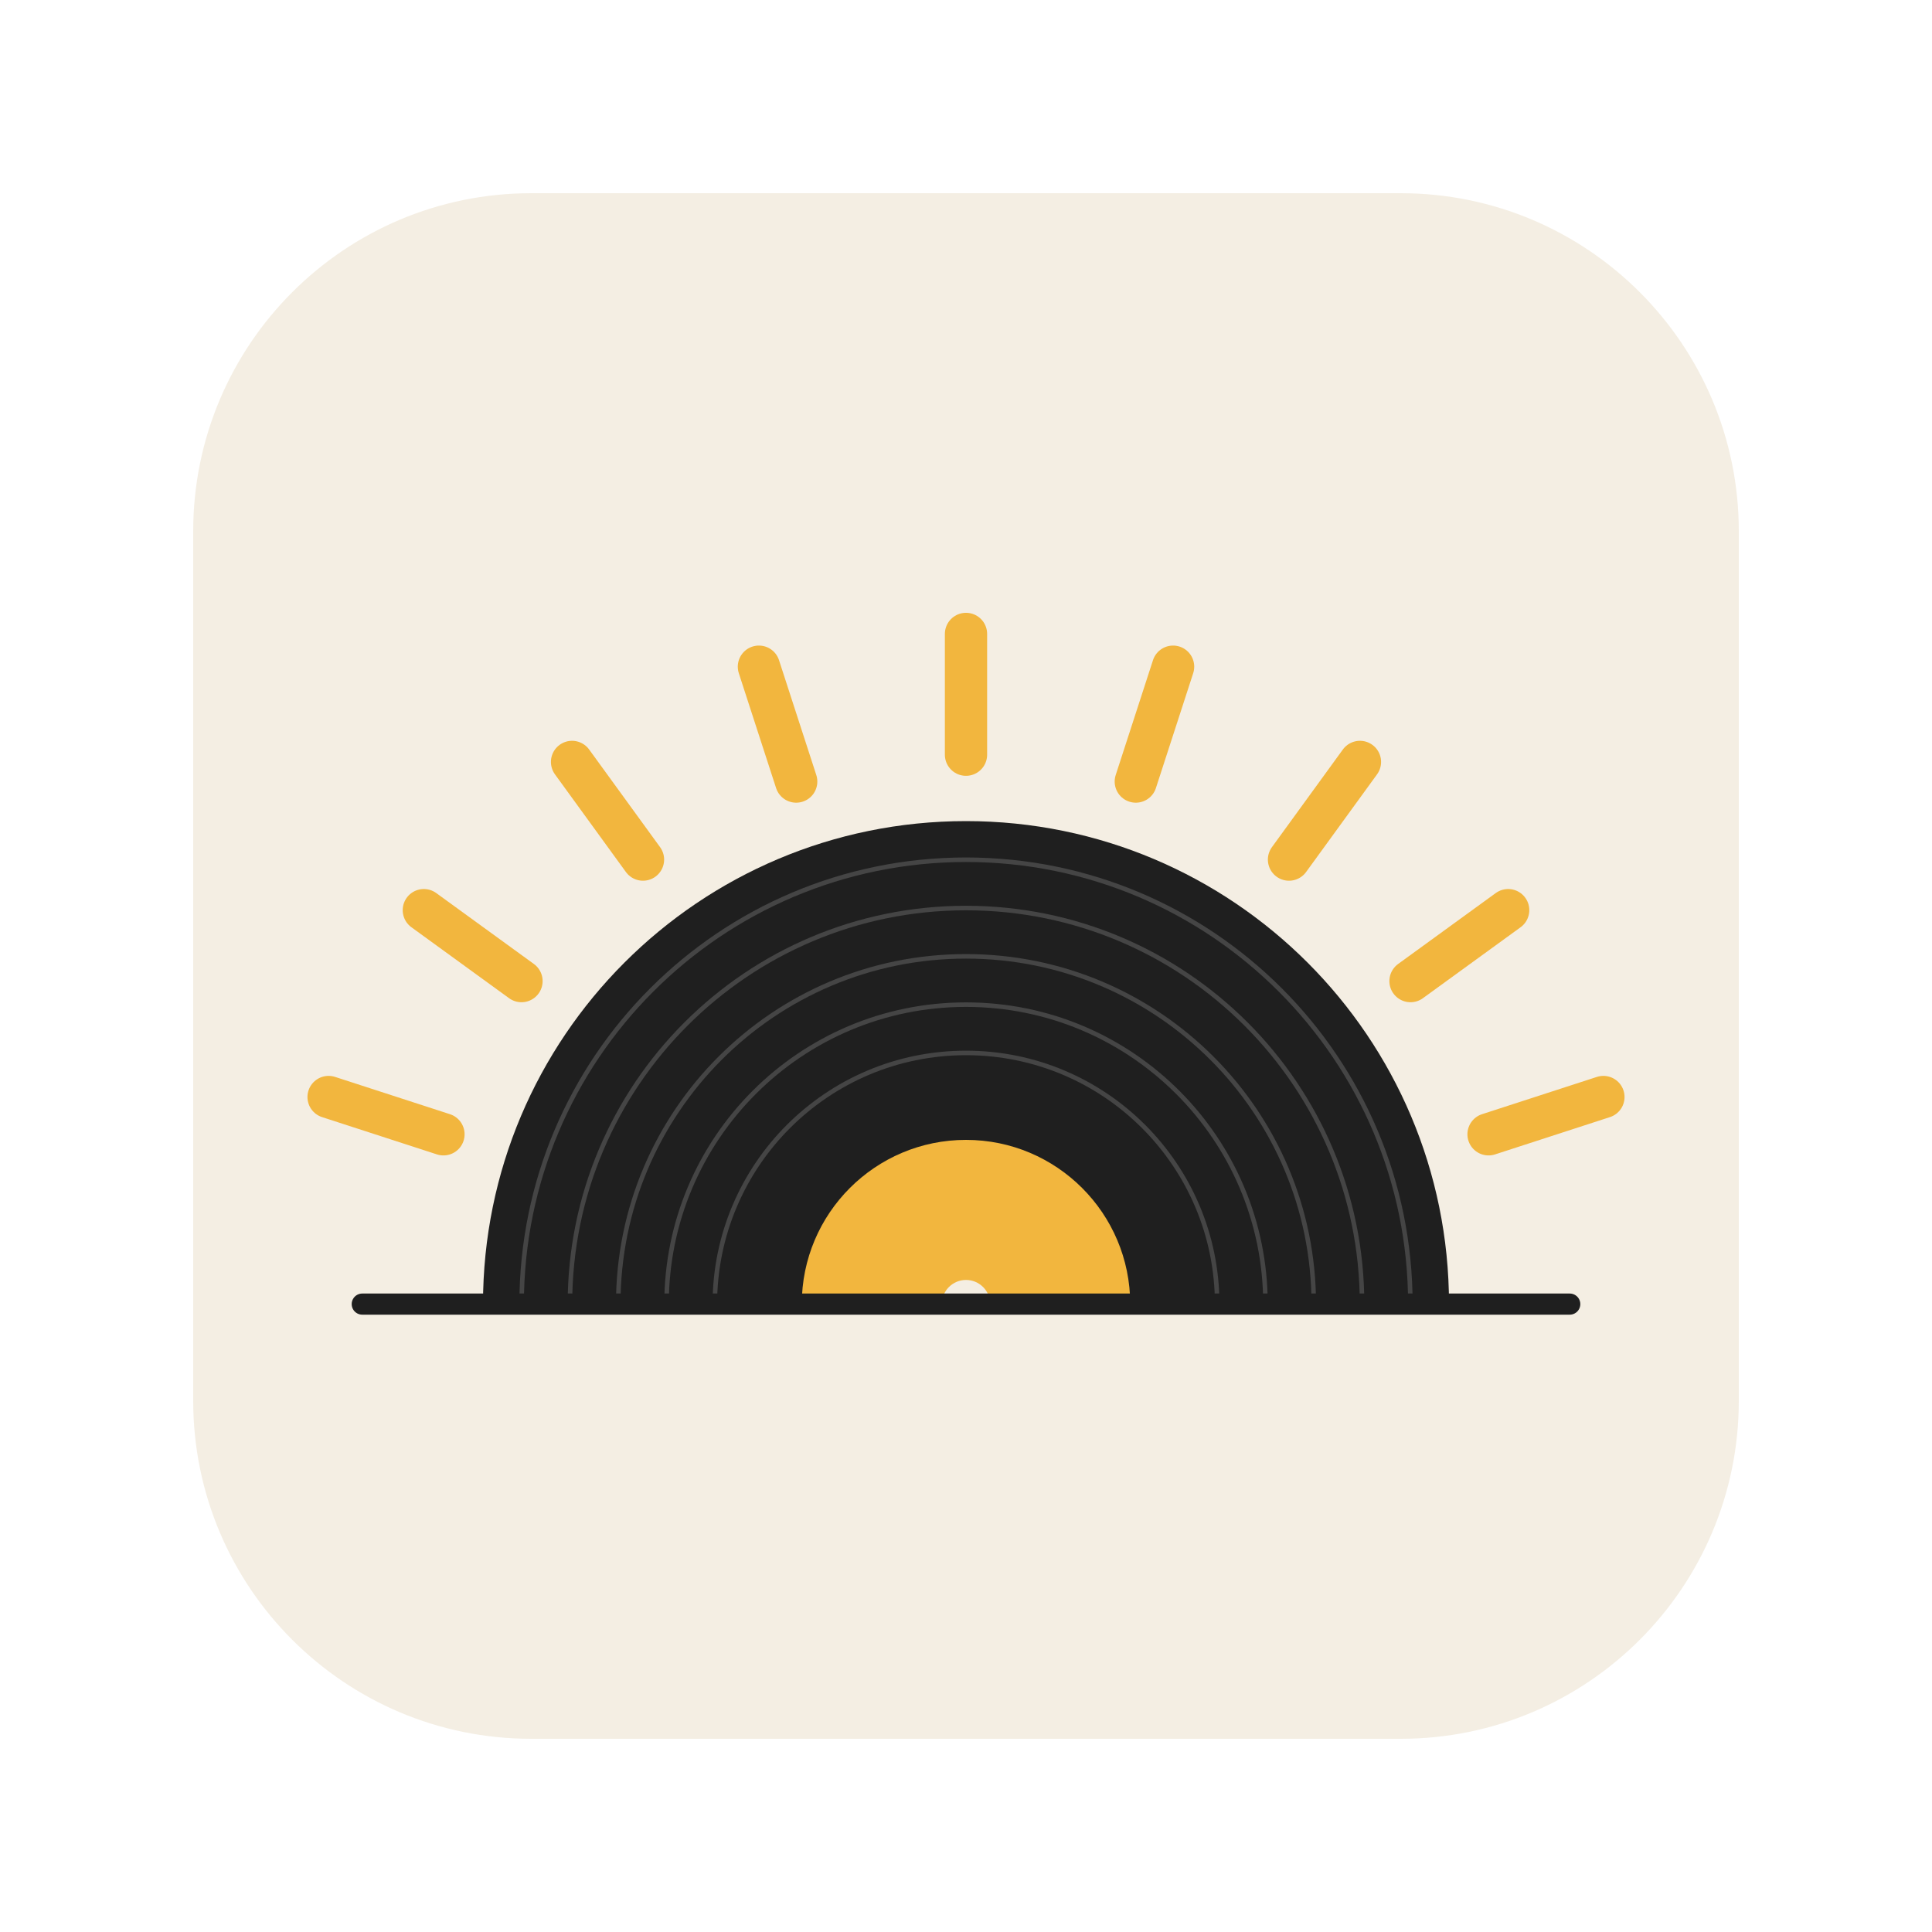
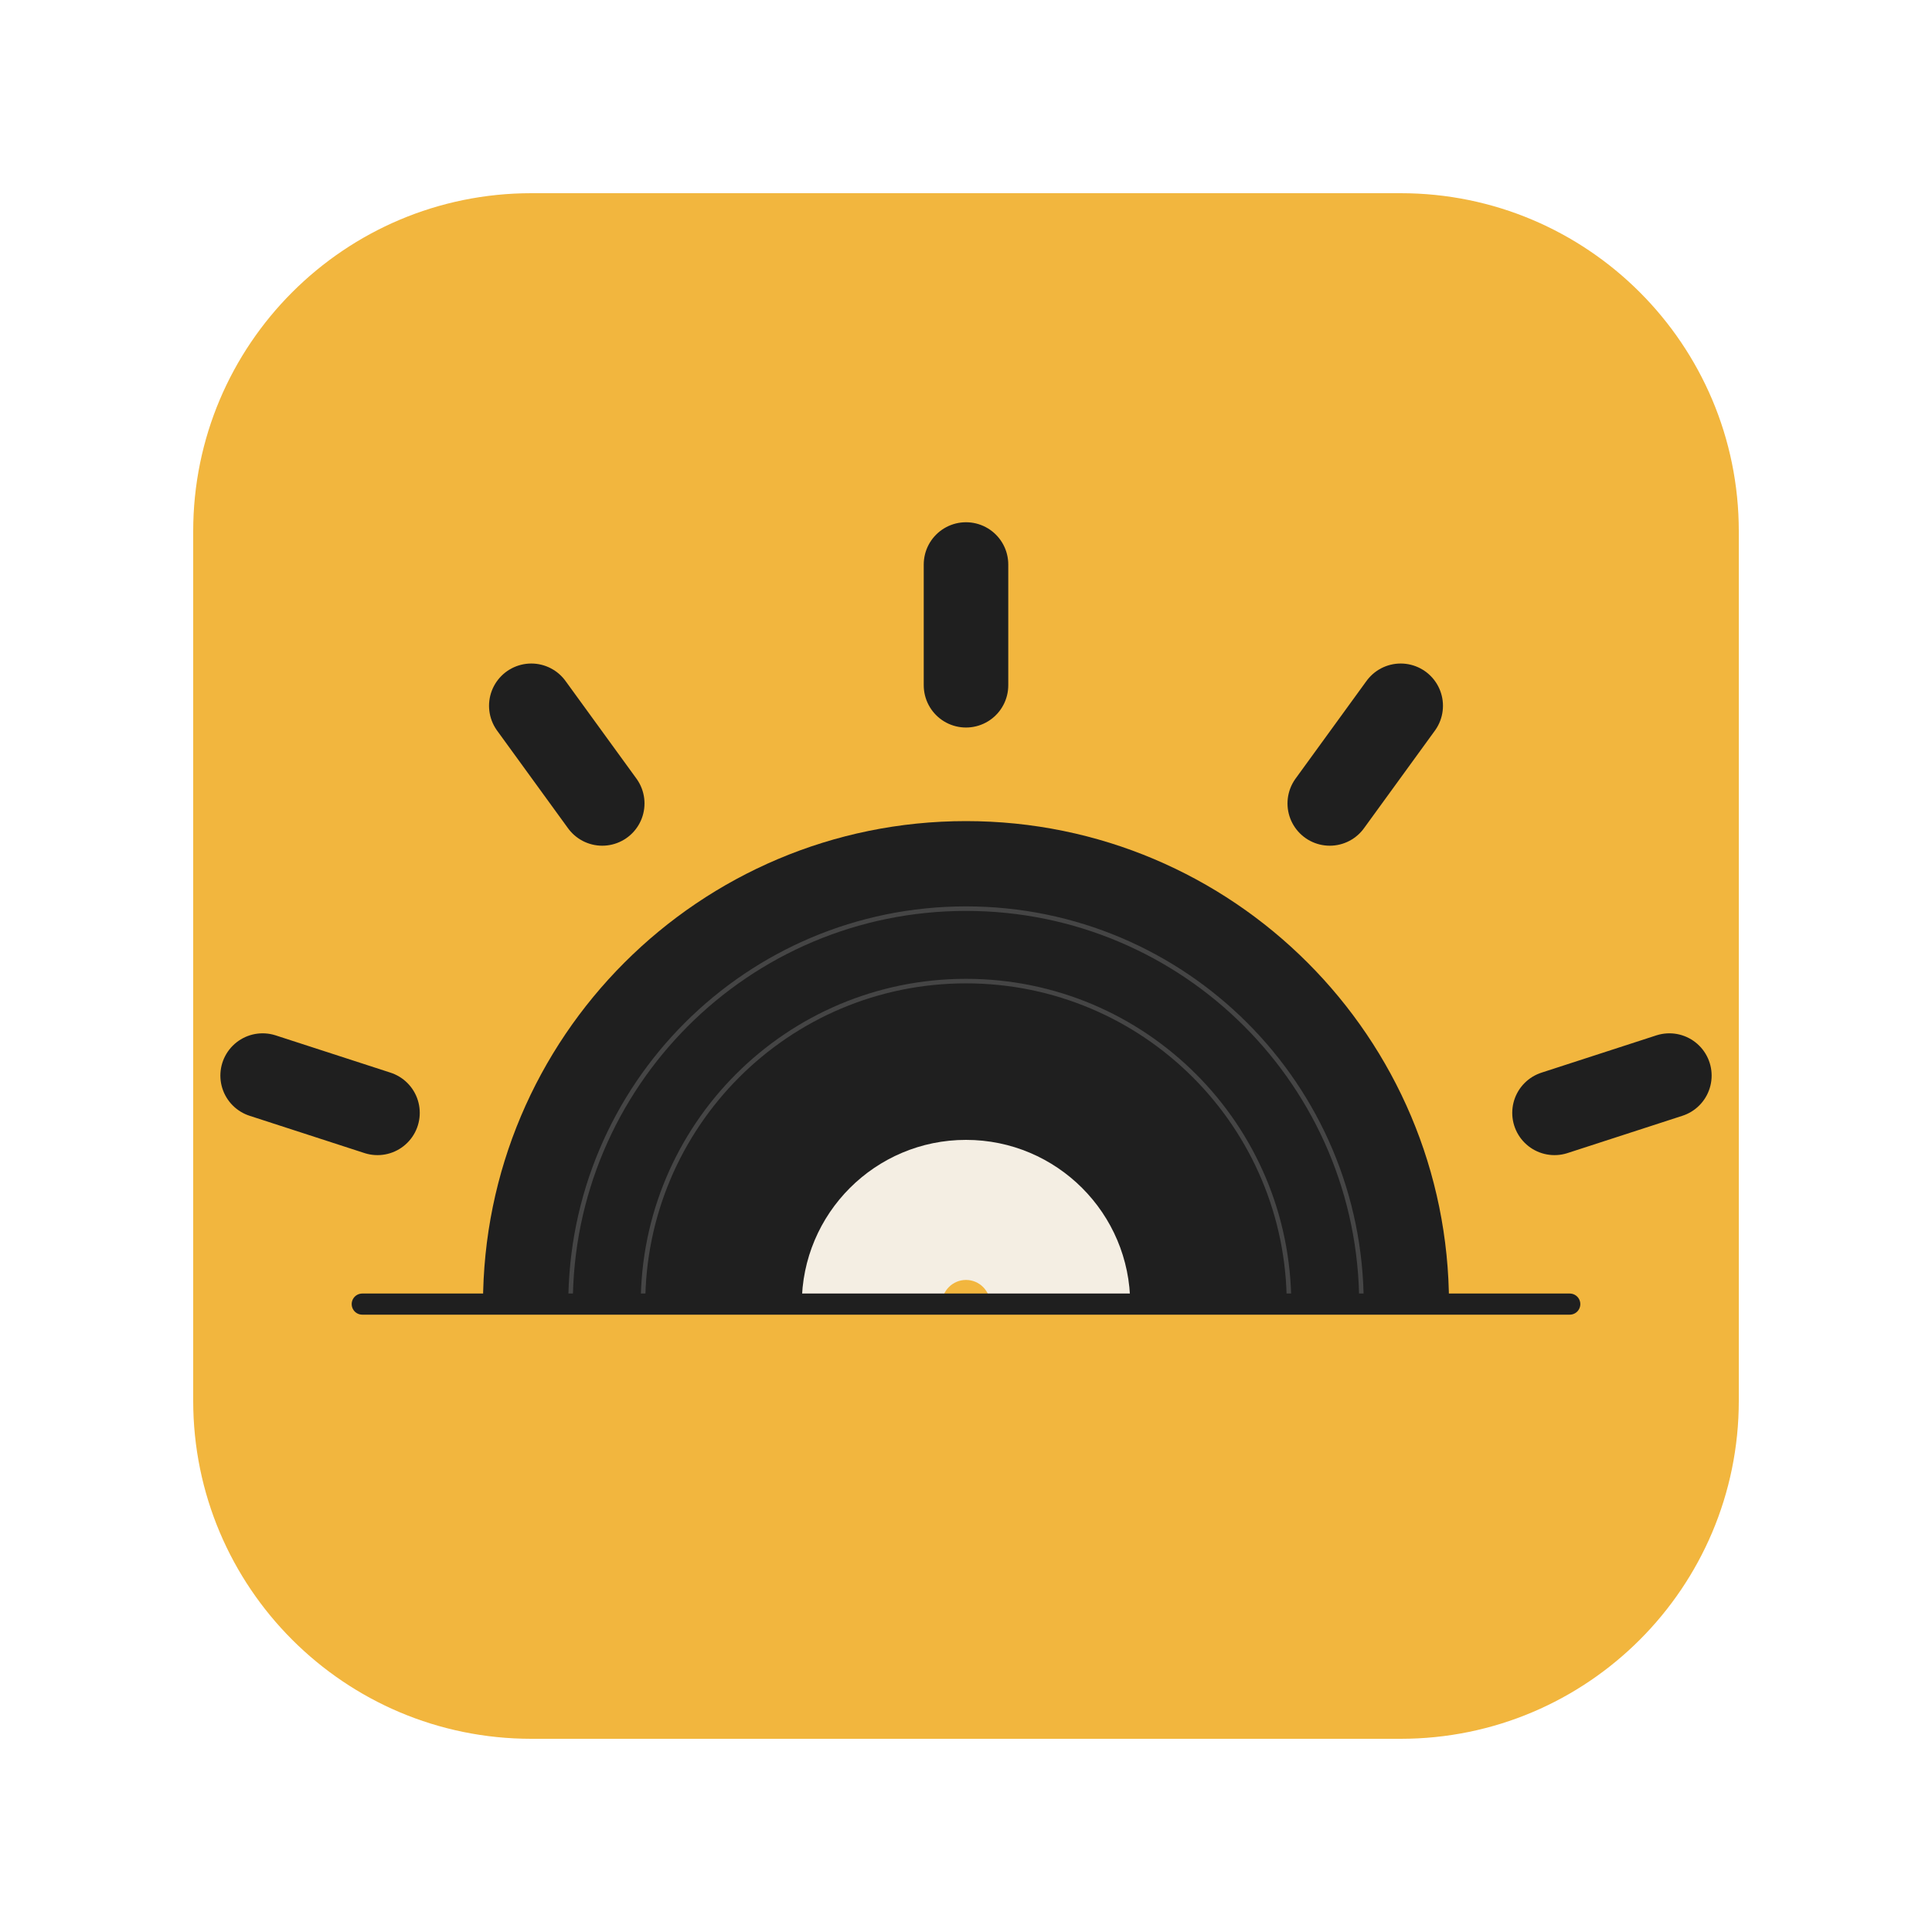
<svg xmlns="http://www.w3.org/2000/svg" viewBox="0 0 1024 1024" width="1024" height="1024" role="img" aria-labelledby="t d">
  <g transform="translate(102.4 102.4) scale(0.8)">
-     <rect width="1024" height="1024" rx="224" fill="#F4EEE3" />
+     <rect width="1024" height="1024" rx="224" fill="#F2B63E" />
    <defs>
      <clipPath id="up">
        <rect x="0" y="0" width="1024" height="736" />
      </clipPath>
    </defs>
-     <g stroke="#F2B63E" stroke-width="28" stroke-linecap="round">
-       <line x1="165.8" y1="623.5" x2="89.7" y2="598.8" />
-       <line x1="217.5" y1="522.0" x2="152.8" y2="475.0" />
-       <line x1="298.0" y1="441.5" x2="251.0" y2="376.8" />
-       <line x1="399.5" y1="389.8" x2="374.8" y2="313.7" />
-       <line x1="512.0" y1="372.0" x2="512.0" y2="292.0" />
-       <line x1="624.5" y1="389.8" x2="649.2" y2="313.7" />
-       <line x1="726.0" y1="441.5" x2="773.0" y2="376.8" />
-       <line x1="806.5" y1="522.0" x2="871.2" y2="475.0" />
-       <line x1="858.2" y1="623.5" x2="934.3" y2="598.8" />
+     <g stroke="#1F1F1F" stroke-width="56" stroke-linecap="round">
+       <line x1="901.9" y1="609.3" x2="978.0" y2="584.6" />
+       <line x1="753.0" y1="404.3" x2="800.0" y2="339.6" />
+       <line x1="512.0" y1="326.0" x2="512.0" y2="246.0" />
+       <line x1="271.0" y1="404.3" x2="224.0" y2="339.6" />
+       <line x1="122.1" y1="609.3" x2="46.0" y2="584.6" />
    </g>
    <g clip-path="url(#up)">
      <circle cx="512" cy="736" r="320" fill="#1F1F1F" />
-       <circle cx="512" cy="736" r="166.4" fill="none" stroke="#454545" stroke-width="3" />
-       <circle cx="512" cy="736" r="198.4" fill="none" stroke="#454545" stroke-width="3" />
-       <circle cx="512" cy="736" r="230.4" fill="none" stroke="#454545" stroke-width="3" />
-       <circle cx="512" cy="736" r="262.4" fill="none" stroke="#454545" stroke-width="3" />
-       <circle cx="512" cy="736" r="294.4" fill="none" stroke="#454545" stroke-width="3" />
-       <circle cx="512" cy="736" r="108.8" fill="#F2B63E" />
-       <circle cx="512" cy="736" r="16.0" fill="#F4EEE3" />
+       <circle cx="512" cy="736" r="214" fill="none" stroke="#454545" stroke-width="3" />
+       <circle cx="512" cy="736" r="262" fill="none" stroke="#454545" stroke-width="3" />
+       <circle cx="512" cy="736" r="108.8" fill="#F4EEE3" />
+       <circle cx="512" cy="736" r="16" fill="#F2B63E" />
    </g>
    <line x1="112" y1="736" x2="912" y2="736" stroke="#1F1F1F" stroke-width="14" stroke-linecap="round" />
  </g>
</svg>
